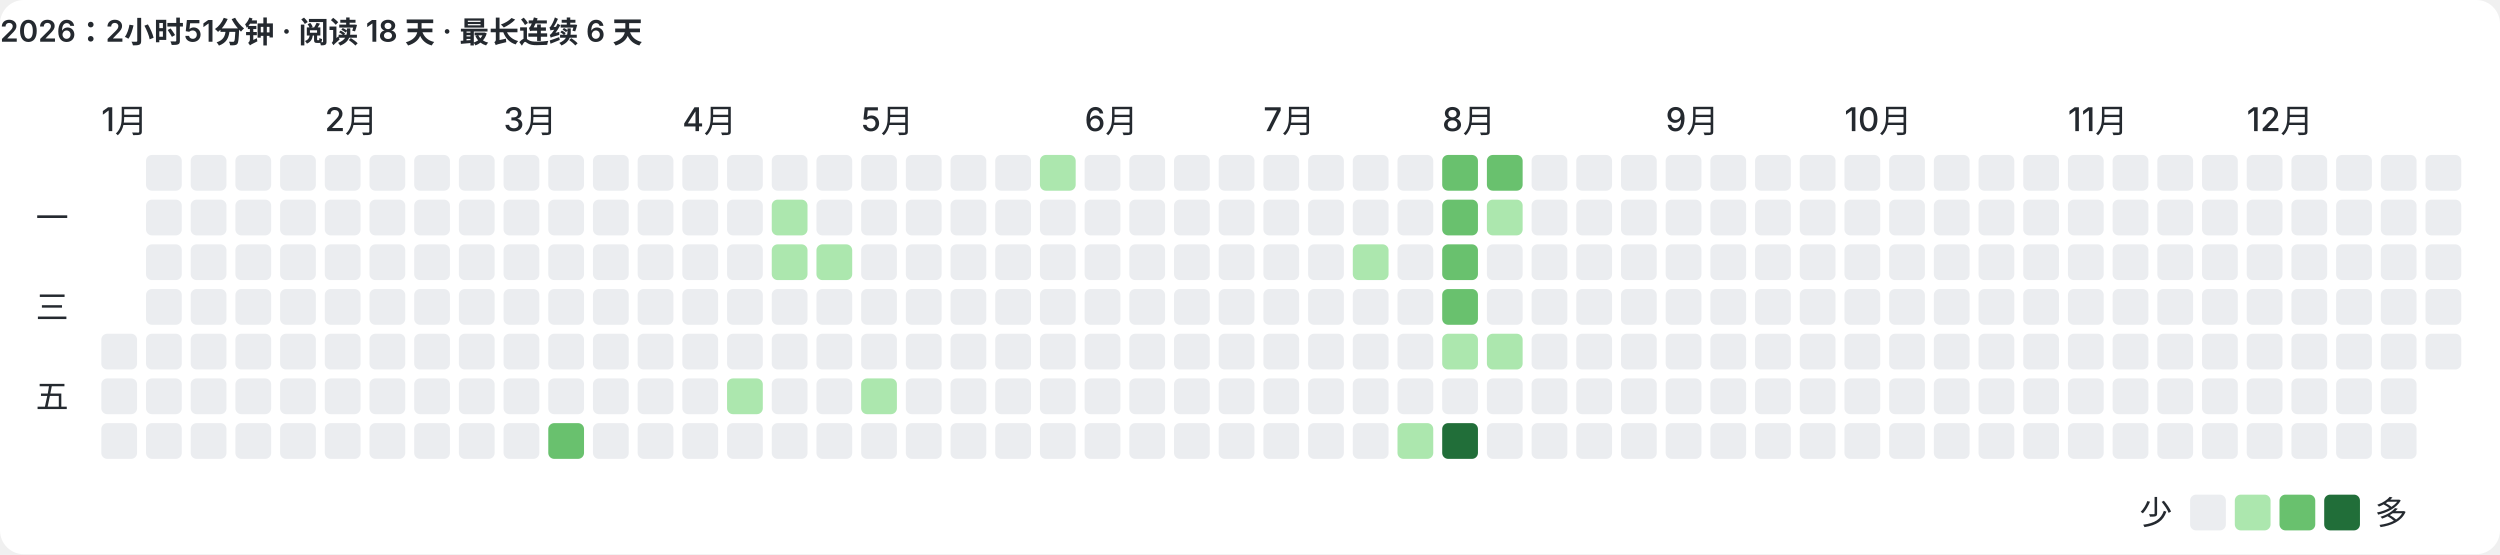
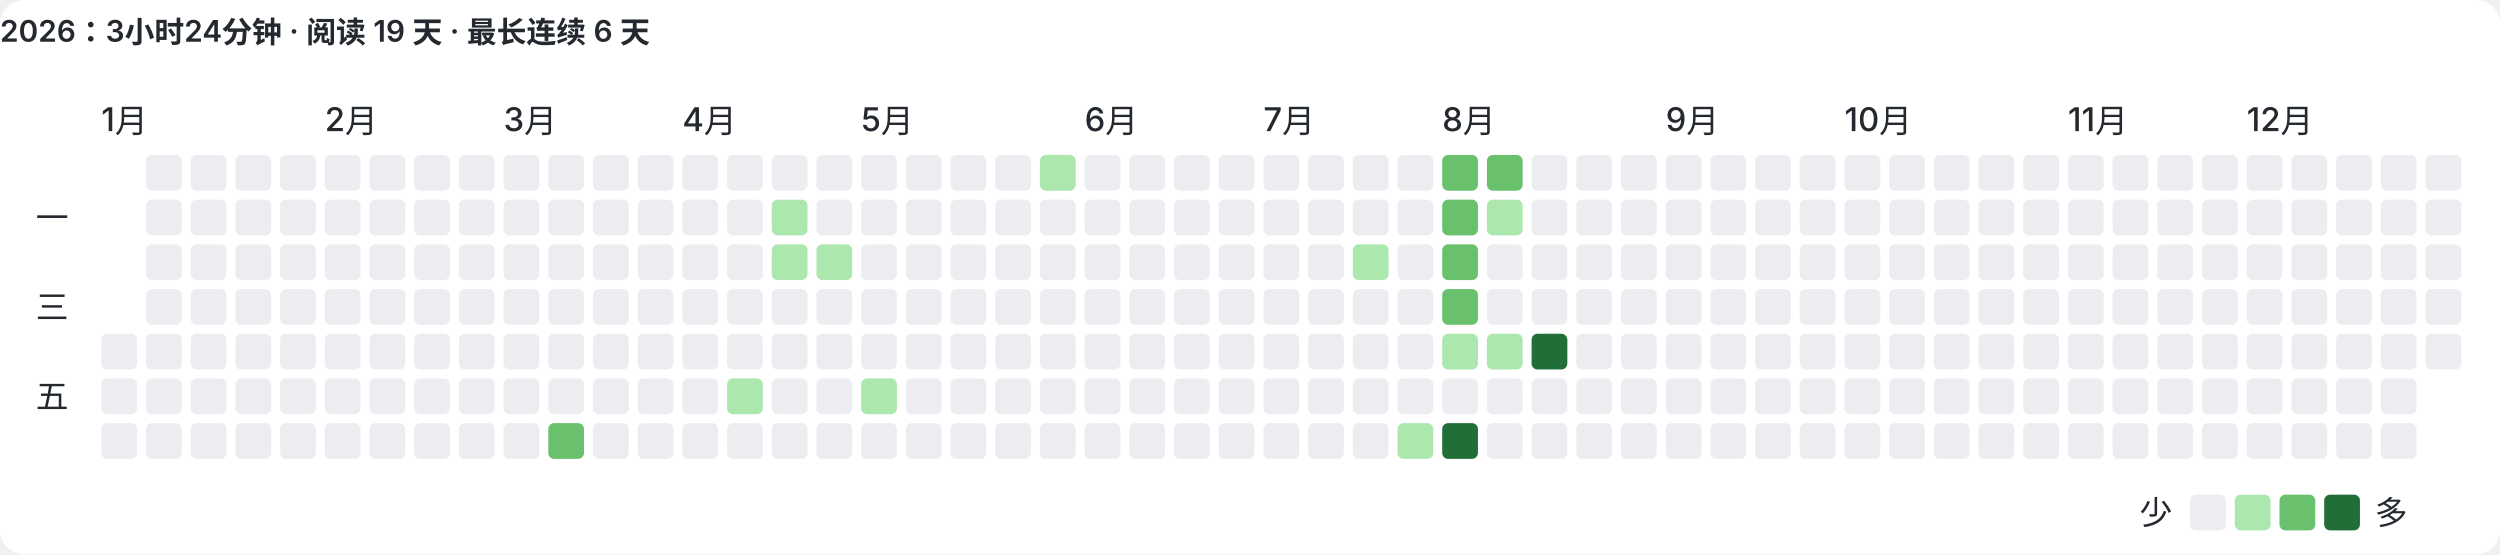
- <svg xmlns="http://www.w3.org/2000/svg" width="100%" viewBox="0 0 839 186" preserveAspectRatio="xMinYMin meet" style="display:block;max-width:100%;height:auto" role="img" data-summary="2026：2小时51分钟  ·  阅读 18 天  ·  最长连续 6 天" aria-label="微信读书 · 2026">
+ <svg xmlns="http://www.w3.org/2000/svg" width="100%" viewBox="0 0 839 186" preserveAspectRatio="xMinYMin meet" style="display:block;max-width:100%;height:auto" role="img" data-summary="2026：3小时24分钟  ·  阅读 19 天  ·  最长连续 6 天" aria-label="微信读书 · 2026">
  <rect width="100%" height="100%" rx="8" fill="#FFFFFF" />
  <style>
.label{font:500 11px "PingFang SC","Microsoft YaHei",-apple-system,BlinkMacSystemFont,"Segoe UI",sans-serif}
.summary{font:600 10px "PingFang SC","Microsoft YaHei",-apple-system,BlinkMacSystemFont,"Segoe UI",sans-serif}
</style>
-   <text class="summary" x="0" y="14" fill="#24292F">2026：2小时51分钟  ·  阅读 18 天  ·  最长连续 6 天</text>
+   <text class="summary" x="0" y="14" fill="#24292F">2026：3小时24分钟  ·  阅读 19 天  ·  最长连续 6 天</text>
  <text class="label" x="34" y="44" fill="#24292F">1月</text>
  <text class="label" x="109" y="44" fill="#24292F">2月</text>
  <text class="label" x="169" y="44" fill="#24292F">3月</text>
  <text class="label" x="229" y="44" fill="#24292F">4月</text>
  <text class="label" x="289" y="44" fill="#24292F">5月</text>
  <text class="label" x="364" y="44" fill="#24292F">6月</text>
  <text class="label" x="424" y="44" fill="#24292F">7月</text>
  <text class="label" x="484" y="44" fill="#24292F">8月</text>
  <text class="label" x="559" y="44" fill="#24292F">9月</text>
  <text class="label" x="619" y="44" fill="#24292F">10月</text>
  <text class="label" x="694" y="44" fill="#24292F">11月</text>
  <text class="label" x="754" y="44" fill="#24292F">12月</text>
  <text class="label" x="12" y="77" fill="#24292F">一</text>
  <text class="label" x="12" y="107" fill="#24292F">三</text>
  <text class="label" x="12" y="137" fill="#24292F">五</text>
  <rect x="34" y="112" width="12" height="12" rx="2" fill="#EBEDF0" data-date="2026-01-01" data-seconds="0">
</rect>
  <rect x="34" y="127" width="12" height="12" rx="2" fill="#EBEDF0" data-date="2026-01-02" data-seconds="0">
</rect>
  <rect x="34" y="142" width="12" height="12" rx="2" fill="#EBEDF0" data-date="2026-01-03" data-seconds="0">
</rect>
  <rect x="49" y="52" width="12" height="12" rx="2" fill="#EBEDF0" data-date="2026-01-04" data-seconds="0">
</rect>
  <rect x="49" y="67" width="12" height="12" rx="2" fill="#EBEDF0" data-date="2026-01-05" data-seconds="0">
</rect>
  <rect x="49" y="82" width="12" height="12" rx="2" fill="#EBEDF0" data-date="2026-01-06" data-seconds="0">
</rect>
  <rect x="49" y="97" width="12" height="12" rx="2" fill="#EBEDF0" data-date="2026-01-07" data-seconds="0">
</rect>
  <rect x="49" y="112" width="12" height="12" rx="2" fill="#EBEDF0" data-date="2026-01-08" data-seconds="0">
</rect>
  <rect x="49" y="127" width="12" height="12" rx="2" fill="#EBEDF0" data-date="2026-01-09" data-seconds="0">
</rect>
  <rect x="49" y="142" width="12" height="12" rx="2" fill="#EBEDF0" data-date="2026-01-10" data-seconds="0">
</rect>
  <rect x="64" y="52" width="12" height="12" rx="2" fill="#EBEDF0" data-date="2026-01-11" data-seconds="0">
</rect>
  <rect x="64" y="67" width="12" height="12" rx="2" fill="#EBEDF0" data-date="2026-01-12" data-seconds="0">
</rect>
  <rect x="64" y="82" width="12" height="12" rx="2" fill="#EBEDF0" data-date="2026-01-13" data-seconds="0">
</rect>
  <rect x="64" y="97" width="12" height="12" rx="2" fill="#EBEDF0" data-date="2026-01-14" data-seconds="0">
</rect>
  <rect x="64" y="112" width="12" height="12" rx="2" fill="#EBEDF0" data-date="2026-01-15" data-seconds="0">
</rect>
  <rect x="64" y="127" width="12" height="12" rx="2" fill="#EBEDF0" data-date="2026-01-16" data-seconds="0">
</rect>
  <rect x="64" y="142" width="12" height="12" rx="2" fill="#EBEDF0" data-date="2026-01-17" data-seconds="0">
</rect>
  <rect x="79" y="52" width="12" height="12" rx="2" fill="#EBEDF0" data-date="2026-01-18" data-seconds="0">
</rect>
  <rect x="79" y="67" width="12" height="12" rx="2" fill="#EBEDF0" data-date="2026-01-19" data-seconds="0">
</rect>
  <rect x="79" y="82" width="12" height="12" rx="2" fill="#EBEDF0" data-date="2026-01-20" data-seconds="0">
</rect>
  <rect x="79" y="97" width="12" height="12" rx="2" fill="#EBEDF0" data-date="2026-01-21" data-seconds="0">
</rect>
  <rect x="79" y="112" width="12" height="12" rx="2" fill="#EBEDF0" data-date="2026-01-22" data-seconds="0">
</rect>
  <rect x="79" y="127" width="12" height="12" rx="2" fill="#EBEDF0" data-date="2026-01-23" data-seconds="0">
</rect>
  <rect x="79" y="142" width="12" height="12" rx="2" fill="#EBEDF0" data-date="2026-01-24" data-seconds="0">
</rect>
  <rect x="94" y="52" width="12" height="12" rx="2" fill="#EBEDF0" data-date="2026-01-25" data-seconds="0">
</rect>
  <rect x="94" y="67" width="12" height="12" rx="2" fill="#EBEDF0" data-date="2026-01-26" data-seconds="0">
</rect>
  <rect x="94" y="82" width="12" height="12" rx="2" fill="#EBEDF0" data-date="2026-01-27" data-seconds="0">
</rect>
  <rect x="94" y="97" width="12" height="12" rx="2" fill="#EBEDF0" data-date="2026-01-28" data-seconds="0">
</rect>
  <rect x="94" y="112" width="12" height="12" rx="2" fill="#EBEDF0" data-date="2026-01-29" data-seconds="0">
</rect>
  <rect x="94" y="127" width="12" height="12" rx="2" fill="#EBEDF0" data-date="2026-01-30" data-seconds="0">
</rect>
  <rect x="94" y="142" width="12" height="12" rx="2" fill="#EBEDF0" data-date="2026-01-31" data-seconds="0">
</rect>
  <rect x="109" y="52" width="12" height="12" rx="2" fill="#EBEDF0" data-date="2026-02-01" data-seconds="0">
</rect>
  <rect x="109" y="67" width="12" height="12" rx="2" fill="#EBEDF0" data-date="2026-02-02" data-seconds="0">
</rect>
  <rect x="109" y="82" width="12" height="12" rx="2" fill="#EBEDF0" data-date="2026-02-03" data-seconds="0">
</rect>
  <rect x="109" y="97" width="12" height="12" rx="2" fill="#EBEDF0" data-date="2026-02-04" data-seconds="0">
</rect>
  <rect x="109" y="112" width="12" height="12" rx="2" fill="#EBEDF0" data-date="2026-02-05" data-seconds="0">
</rect>
  <rect x="109" y="127" width="12" height="12" rx="2" fill="#EBEDF0" data-date="2026-02-06" data-seconds="0">
</rect>
  <rect x="109" y="142" width="12" height="12" rx="2" fill="#EBEDF0" data-date="2026-02-07" data-seconds="0">
</rect>
  <rect x="124" y="52" width="12" height="12" rx="2" fill="#EBEDF0" data-date="2026-02-08" data-seconds="0">
</rect>
  <rect x="124" y="67" width="12" height="12" rx="2" fill="#EBEDF0" data-date="2026-02-09" data-seconds="0">
</rect>
  <rect x="124" y="82" width="12" height="12" rx="2" fill="#EBEDF0" data-date="2026-02-10" data-seconds="0">
</rect>
  <rect x="124" y="97" width="12" height="12" rx="2" fill="#EBEDF0" data-date="2026-02-11" data-seconds="0">
</rect>
  <rect x="124" y="112" width="12" height="12" rx="2" fill="#EBEDF0" data-date="2026-02-12" data-seconds="0">
</rect>
  <rect x="124" y="127" width="12" height="12" rx="2" fill="#EBEDF0" data-date="2026-02-13" data-seconds="0">
</rect>
  <rect x="124" y="142" width="12" height="12" rx="2" fill="#EBEDF0" data-date="2026-02-14" data-seconds="0">
</rect>
  <rect x="139" y="52" width="12" height="12" rx="2" fill="#EBEDF0" data-date="2026-02-15" data-seconds="0">
</rect>
  <rect x="139" y="67" width="12" height="12" rx="2" fill="#EBEDF0" data-date="2026-02-16" data-seconds="0">
</rect>
  <rect x="139" y="82" width="12" height="12" rx="2" fill="#EBEDF0" data-date="2026-02-17" data-seconds="0">
</rect>
  <rect x="139" y="97" width="12" height="12" rx="2" fill="#EBEDF0" data-date="2026-02-18" data-seconds="0">
</rect>
  <rect x="139" y="112" width="12" height="12" rx="2" fill="#EBEDF0" data-date="2026-02-19" data-seconds="0">
</rect>
  <rect x="139" y="127" width="12" height="12" rx="2" fill="#EBEDF0" data-date="2026-02-20" data-seconds="0">
</rect>
  <rect x="139" y="142" width="12" height="12" rx="2" fill="#EBEDF0" data-date="2026-02-21" data-seconds="0">
</rect>
  <rect x="154" y="52" width="12" height="12" rx="2" fill="#EBEDF0" data-date="2026-02-22" data-seconds="0">
</rect>
  <rect x="154" y="67" width="12" height="12" rx="2" fill="#EBEDF0" data-date="2026-02-23" data-seconds="0">
</rect>
  <rect x="154" y="82" width="12" height="12" rx="2" fill="#EBEDF0" data-date="2026-02-24" data-seconds="0">
</rect>
  <rect x="154" y="97" width="12" height="12" rx="2" fill="#EBEDF0" data-date="2026-02-25" data-seconds="0">
</rect>
  <rect x="154" y="112" width="12" height="12" rx="2" fill="#EBEDF0" data-date="2026-02-26" data-seconds="0">
</rect>
  <rect x="154" y="127" width="12" height="12" rx="2" fill="#EBEDF0" data-date="2026-02-27" data-seconds="0">
</rect>
  <rect x="154" y="142" width="12" height="12" rx="2" fill="#EBEDF0" data-date="2026-02-28" data-seconds="0">
</rect>
  <rect x="169" y="52" width="12" height="12" rx="2" fill="#EBEDF0" data-date="2026-03-01" data-seconds="0">
</rect>
  <rect x="169" y="67" width="12" height="12" rx="2" fill="#EBEDF0" data-date="2026-03-02" data-seconds="0">
</rect>
  <rect x="169" y="82" width="12" height="12" rx="2" fill="#EBEDF0" data-date="2026-03-03" data-seconds="0">
</rect>
  <rect x="169" y="97" width="12" height="12" rx="2" fill="#EBEDF0" data-date="2026-03-04" data-seconds="0">
</rect>
  <rect x="169" y="112" width="12" height="12" rx="2" fill="#EBEDF0" data-date="2026-03-05" data-seconds="0">
</rect>
  <rect x="169" y="127" width="12" height="12" rx="2" fill="#EBEDF0" data-date="2026-03-06" data-seconds="0">
</rect>
  <rect x="169" y="142" width="12" height="12" rx="2" fill="#EBEDF0" data-date="2026-03-07" data-seconds="0">
</rect>
  <rect x="184" y="52" width="12" height="12" rx="2" fill="#EBEDF0" data-date="2026-03-08" data-seconds="0">
</rect>
  <rect x="184" y="67" width="12" height="12" rx="2" fill="#EBEDF0" data-date="2026-03-09" data-seconds="0">
</rect>
  <rect x="184" y="82" width="12" height="12" rx="2" fill="#EBEDF0" data-date="2026-03-10" data-seconds="0">
</rect>
  <rect x="184" y="97" width="12" height="12" rx="2" fill="#EBEDF0" data-date="2026-03-11" data-seconds="0">
</rect>
  <rect x="184" y="112" width="12" height="12" rx="2" fill="#EBEDF0" data-date="2026-03-12" data-seconds="0">
</rect>
  <rect x="184" y="127" width="12" height="12" rx="2" fill="#EBEDF0" data-date="2026-03-13" data-seconds="0">
</rect>
  <rect x="184" y="142" width="12" height="12" rx="2" fill="#69C16E" data-date="2026-03-14" data-seconds="643">
</rect>
  <rect x="199" y="52" width="12" height="12" rx="2" fill="#EBEDF0" data-date="2026-03-15" data-seconds="0">
</rect>
  <rect x="199" y="67" width="12" height="12" rx="2" fill="#EBEDF0" data-date="2026-03-16" data-seconds="0">
</rect>
  <rect x="199" y="82" width="12" height="12" rx="2" fill="#EBEDF0" data-date="2026-03-17" data-seconds="0">
</rect>
  <rect x="199" y="97" width="12" height="12" rx="2" fill="#EBEDF0" data-date="2026-03-18" data-seconds="0">
</rect>
  <rect x="199" y="112" width="12" height="12" rx="2" fill="#EBEDF0" data-date="2026-03-19" data-seconds="0">
</rect>
  <rect x="199" y="127" width="12" height="12" rx="2" fill="#EBEDF0" data-date="2026-03-20" data-seconds="0">
</rect>
  <rect x="199" y="142" width="12" height="12" rx="2" fill="#EBEDF0" data-date="2026-03-21" data-seconds="0">
</rect>
  <rect x="214" y="52" width="12" height="12" rx="2" fill="#EBEDF0" data-date="2026-03-22" data-seconds="0">
</rect>
  <rect x="214" y="67" width="12" height="12" rx="2" fill="#EBEDF0" data-date="2026-03-23" data-seconds="0">
</rect>
  <rect x="214" y="82" width="12" height="12" rx="2" fill="#EBEDF0" data-date="2026-03-24" data-seconds="0">
</rect>
  <rect x="214" y="97" width="12" height="12" rx="2" fill="#EBEDF0" data-date="2026-03-25" data-seconds="0">
</rect>
  <rect x="214" y="112" width="12" height="12" rx="2" fill="#EBEDF0" data-date="2026-03-26" data-seconds="0">
</rect>
  <rect x="214" y="127" width="12" height="12" rx="2" fill="#EBEDF0" data-date="2026-03-27" data-seconds="0">
</rect>
  <rect x="214" y="142" width="12" height="12" rx="2" fill="#EBEDF0" data-date="2026-03-28" data-seconds="0">
</rect>
  <rect x="229" y="52" width="12" height="12" rx="2" fill="#EBEDF0" data-date="2026-03-29" data-seconds="0">
</rect>
  <rect x="229" y="67" width="12" height="12" rx="2" fill="#EBEDF0" data-date="2026-03-30" data-seconds="0">
</rect>
  <rect x="229" y="82" width="12" height="12" rx="2" fill="#EBEDF0" data-date="2026-03-31" data-seconds="0">
</rect>
  <rect x="229" y="97" width="12" height="12" rx="2" fill="#EBEDF0" data-date="2026-04-01" data-seconds="0">
</rect>
  <rect x="229" y="112" width="12" height="12" rx="2" fill="#EBEDF0" data-date="2026-04-02" data-seconds="0">
</rect>
  <rect x="229" y="127" width="12" height="12" rx="2" fill="#EBEDF0" data-date="2026-04-03" data-seconds="0">
</rect>
  <rect x="229" y="142" width="12" height="12" rx="2" fill="#EBEDF0" data-date="2026-04-04" data-seconds="0">
</rect>
  <rect x="244" y="52" width="12" height="12" rx="2" fill="#EBEDF0" data-date="2026-04-05" data-seconds="0">
</rect>
  <rect x="244" y="67" width="12" height="12" rx="2" fill="#EBEDF0" data-date="2026-04-06" data-seconds="0">
</rect>
  <rect x="244" y="82" width="12" height="12" rx="2" fill="#EBEDF0" data-date="2026-04-07" data-seconds="0">
</rect>
  <rect x="244" y="97" width="12" height="12" rx="2" fill="#EBEDF0" data-date="2026-04-08" data-seconds="0">
</rect>
  <rect x="244" y="112" width="12" height="12" rx="2" fill="#EBEDF0" data-date="2026-04-09" data-seconds="0">
</rect>
  <rect x="244" y="127" width="12" height="12" rx="2" fill="#ACE7AE" data-date="2026-04-10" data-seconds="37">
</rect>
  <rect x="244" y="142" width="12" height="12" rx="2" fill="#EBEDF0" data-date="2026-04-11" data-seconds="0">
</rect>
  <rect x="259" y="52" width="12" height="12" rx="2" fill="#EBEDF0" data-date="2026-04-12" data-seconds="0">
</rect>
  <rect x="259" y="67" width="12" height="12" rx="2" fill="#ACE7AE" data-date="2026-04-13" data-seconds="6">
</rect>
  <rect x="259" y="82" width="12" height="12" rx="2" fill="#ACE7AE" data-date="2026-04-14" data-seconds="15">
</rect>
  <rect x="259" y="97" width="12" height="12" rx="2" fill="#EBEDF0" data-date="2026-04-15" data-seconds="0">
</rect>
  <rect x="259" y="112" width="12" height="12" rx="2" fill="#EBEDF0" data-date="2026-04-16" data-seconds="0">
</rect>
  <rect x="259" y="127" width="12" height="12" rx="2" fill="#EBEDF0" data-date="2026-04-17" data-seconds="0">
</rect>
  <rect x="259" y="142" width="12" height="12" rx="2" fill="#EBEDF0" data-date="2026-04-18" data-seconds="0">
</rect>
  <rect x="274" y="52" width="12" height="12" rx="2" fill="#EBEDF0" data-date="2026-04-19" data-seconds="0">
</rect>
  <rect x="274" y="67" width="12" height="12" rx="2" fill="#EBEDF0" data-date="2026-04-20" data-seconds="0">
</rect>
  <rect x="274" y="82" width="12" height="12" rx="2" fill="#ACE7AE" data-date="2026-04-21" data-seconds="40">
</rect>
  <rect x="274" y="97" width="12" height="12" rx="2" fill="#EBEDF0" data-date="2026-04-22" data-seconds="0">
</rect>
  <rect x="274" y="112" width="12" height="12" rx="2" fill="#EBEDF0" data-date="2026-04-23" data-seconds="0">
</rect>
  <rect x="274" y="127" width="12" height="12" rx="2" fill="#EBEDF0" data-date="2026-04-24" data-seconds="0">
</rect>
  <rect x="274" y="142" width="12" height="12" rx="2" fill="#EBEDF0" data-date="2026-04-25" data-seconds="0">
</rect>
  <rect x="289" y="52" width="12" height="12" rx="2" fill="#EBEDF0" data-date="2026-04-26" data-seconds="0">
</rect>
  <rect x="289" y="67" width="12" height="12" rx="2" fill="#EBEDF0" data-date="2026-04-27" data-seconds="0">
</rect>
  <rect x="289" y="82" width="12" height="12" rx="2" fill="#EBEDF0" data-date="2026-04-28" data-seconds="0">
</rect>
  <rect x="289" y="97" width="12" height="12" rx="2" fill="#EBEDF0" data-date="2026-04-29" data-seconds="0">
</rect>
  <rect x="289" y="112" width="12" height="12" rx="2" fill="#EBEDF0" data-date="2026-04-30" data-seconds="0">
</rect>
  <rect x="289" y="127" width="12" height="12" rx="2" fill="#ACE7AE" data-date="2026-05-01" data-seconds="40">
</rect>
  <rect x="289" y="142" width="12" height="12" rx="2" fill="#EBEDF0" data-date="2026-05-02" data-seconds="0">
</rect>
  <rect x="304" y="52" width="12" height="12" rx="2" fill="#EBEDF0" data-date="2026-05-03" data-seconds="0">
</rect>
  <rect x="304" y="67" width="12" height="12" rx="2" fill="#EBEDF0" data-date="2026-05-04" data-seconds="0">
</rect>
  <rect x="304" y="82" width="12" height="12" rx="2" fill="#EBEDF0" data-date="2026-05-05" data-seconds="0">
</rect>
  <rect x="304" y="97" width="12" height="12" rx="2" fill="#EBEDF0" data-date="2026-05-06" data-seconds="0">
</rect>
  <rect x="304" y="112" width="12" height="12" rx="2" fill="#EBEDF0" data-date="2026-05-07" data-seconds="0">
</rect>
  <rect x="304" y="127" width="12" height="12" rx="2" fill="#EBEDF0" data-date="2026-05-08" data-seconds="0">
</rect>
  <rect x="304" y="142" width="12" height="12" rx="2" fill="#EBEDF0" data-date="2026-05-09" data-seconds="0">
</rect>
  <rect x="319" y="52" width="12" height="12" rx="2" fill="#EBEDF0" data-date="2026-05-10" data-seconds="0">
</rect>
  <rect x="319" y="67" width="12" height="12" rx="2" fill="#EBEDF0" data-date="2026-05-11" data-seconds="0">
</rect>
  <rect x="319" y="82" width="12" height="12" rx="2" fill="#EBEDF0" data-date="2026-05-12" data-seconds="0">
</rect>
  <rect x="319" y="97" width="12" height="12" rx="2" fill="#EBEDF0" data-date="2026-05-13" data-seconds="0">
</rect>
  <rect x="319" y="112" width="12" height="12" rx="2" fill="#EBEDF0" data-date="2026-05-14" data-seconds="0">
</rect>
  <rect x="319" y="127" width="12" height="12" rx="2" fill="#EBEDF0" data-date="2026-05-15" data-seconds="0">
</rect>
  <rect x="319" y="142" width="12" height="12" rx="2" fill="#EBEDF0" data-date="2026-05-16" data-seconds="0">
</rect>
  <rect x="334" y="52" width="12" height="12" rx="2" fill="#EBEDF0" data-date="2026-05-17" data-seconds="0">
</rect>
  <rect x="334" y="67" width="12" height="12" rx="2" fill="#EBEDF0" data-date="2026-05-18" data-seconds="0">
</rect>
  <rect x="334" y="82" width="12" height="12" rx="2" fill="#EBEDF0" data-date="2026-05-19" data-seconds="0">
</rect>
  <rect x="334" y="97" width="12" height="12" rx="2" fill="#EBEDF0" data-date="2026-05-20" data-seconds="0">
</rect>
  <rect x="334" y="112" width="12" height="12" rx="2" fill="#EBEDF0" data-date="2026-05-21" data-seconds="0">
</rect>
  <rect x="334" y="127" width="12" height="12" rx="2" fill="#EBEDF0" data-date="2026-05-22" data-seconds="0">
</rect>
  <rect x="334" y="142" width="12" height="12" rx="2" fill="#EBEDF0" data-date="2026-05-23" data-seconds="0">
</rect>
  <rect x="349" y="52" width="12" height="12" rx="2" fill="#ACE7AE" data-date="2026-05-24" data-seconds="3">
</rect>
  <rect x="349" y="67" width="12" height="12" rx="2" fill="#EBEDF0" data-date="2026-05-25" data-seconds="0">
</rect>
  <rect x="349" y="82" width="12" height="12" rx="2" fill="#EBEDF0" data-date="2026-05-26" data-seconds="0">
</rect>
  <rect x="349" y="97" width="12" height="12" rx="2" fill="#EBEDF0" data-date="2026-05-27" data-seconds="0">
</rect>
  <rect x="349" y="112" width="12" height="12" rx="2" fill="#EBEDF0" data-date="2026-05-28" data-seconds="0">
</rect>
  <rect x="349" y="127" width="12" height="12" rx="2" fill="#EBEDF0" data-date="2026-05-29" data-seconds="0">
</rect>
  <rect x="349" y="142" width="12" height="12" rx="2" fill="#EBEDF0" data-date="2026-05-30" data-seconds="0">
</rect>
  <rect x="364" y="52" width="12" height="12" rx="2" fill="#EBEDF0" data-date="2026-05-31" data-seconds="0">
</rect>
  <rect x="364" y="67" width="12" height="12" rx="2" fill="#EBEDF0" data-date="2026-06-01" data-seconds="0">
</rect>
  <rect x="364" y="82" width="12" height="12" rx="2" fill="#EBEDF0" data-date="2026-06-02" data-seconds="0">
</rect>
  <rect x="364" y="97" width="12" height="12" rx="2" fill="#EBEDF0" data-date="2026-06-03" data-seconds="0">
</rect>
  <rect x="364" y="112" width="12" height="12" rx="2" fill="#EBEDF0" data-date="2026-06-04" data-seconds="0">
</rect>
  <rect x="364" y="127" width="12" height="12" rx="2" fill="#EBEDF0" data-date="2026-06-05" data-seconds="0">
</rect>
  <rect x="364" y="142" width="12" height="12" rx="2" fill="#EBEDF0" data-date="2026-06-06" data-seconds="0">
</rect>
  <rect x="379" y="52" width="12" height="12" rx="2" fill="#EBEDF0" data-date="2026-06-07" data-seconds="0">
</rect>
  <rect x="379" y="67" width="12" height="12" rx="2" fill="#EBEDF0" data-date="2026-06-08" data-seconds="0">
</rect>
  <rect x="379" y="82" width="12" height="12" rx="2" fill="#EBEDF0" data-date="2026-06-09" data-seconds="0">
</rect>
  <rect x="379" y="97" width="12" height="12" rx="2" fill="#EBEDF0" data-date="2026-06-10" data-seconds="0">
</rect>
  <rect x="379" y="112" width="12" height="12" rx="2" fill="#EBEDF0" data-date="2026-06-11" data-seconds="0">
</rect>
  <rect x="379" y="127" width="12" height="12" rx="2" fill="#EBEDF0" data-date="2026-06-12" data-seconds="0">
</rect>
  <rect x="379" y="142" width="12" height="12" rx="2" fill="#EBEDF0" data-date="2026-06-13" data-seconds="0">
</rect>
  <rect x="394" y="52" width="12" height="12" rx="2" fill="#EBEDF0" data-date="2026-06-14" data-seconds="0">
</rect>
  <rect x="394" y="67" width="12" height="12" rx="2" fill="#EBEDF0" data-date="2026-06-15" data-seconds="0">
</rect>
  <rect x="394" y="82" width="12" height="12" rx="2" fill="#EBEDF0" data-date="2026-06-16" data-seconds="0">
</rect>
  <rect x="394" y="97" width="12" height="12" rx="2" fill="#EBEDF0" data-date="2026-06-17" data-seconds="0">
</rect>
  <rect x="394" y="112" width="12" height="12" rx="2" fill="#EBEDF0" data-date="2026-06-18" data-seconds="0">
</rect>
  <rect x="394" y="127" width="12" height="12" rx="2" fill="#EBEDF0" data-date="2026-06-19" data-seconds="0">
</rect>
  <rect x="394" y="142" width="12" height="12" rx="2" fill="#EBEDF0" data-date="2026-06-20" data-seconds="0">
</rect>
  <rect x="409" y="52" width="12" height="12" rx="2" fill="#EBEDF0" data-date="2026-06-21" data-seconds="0">
</rect>
  <rect x="409" y="67" width="12" height="12" rx="2" fill="#EBEDF0" data-date="2026-06-22" data-seconds="0">
</rect>
  <rect x="409" y="82" width="12" height="12" rx="2" fill="#EBEDF0" data-date="2026-06-23" data-seconds="0">
</rect>
  <rect x="409" y="97" width="12" height="12" rx="2" fill="#EBEDF0" data-date="2026-06-24" data-seconds="0">
</rect>
  <rect x="409" y="112" width="12" height="12" rx="2" fill="#EBEDF0" data-date="2026-06-25" data-seconds="0">
</rect>
  <rect x="409" y="127" width="12" height="12" rx="2" fill="#EBEDF0" data-date="2026-06-26" data-seconds="0">
</rect>
  <rect x="409" y="142" width="12" height="12" rx="2" fill="#EBEDF0" data-date="2026-06-27" data-seconds="0">
</rect>
  <rect x="424" y="52" width="12" height="12" rx="2" fill="#EBEDF0" data-date="2026-06-28" data-seconds="0">
</rect>
  <rect x="424" y="67" width="12" height="12" rx="2" fill="#EBEDF0" data-date="2026-06-29" data-seconds="0">
</rect>
  <rect x="424" y="82" width="12" height="12" rx="2" fill="#EBEDF0" data-date="2026-06-30" data-seconds="0">
</rect>
  <rect x="424" y="97" width="12" height="12" rx="2" fill="#EBEDF0" data-date="2026-07-01" data-seconds="0">
</rect>
  <rect x="424" y="112" width="12" height="12" rx="2" fill="#EBEDF0" data-date="2026-07-02" data-seconds="0">
</rect>
  <rect x="424" y="127" width="12" height="12" rx="2" fill="#EBEDF0" data-date="2026-07-03" data-seconds="0">
</rect>
  <rect x="424" y="142" width="12" height="12" rx="2" fill="#EBEDF0" data-date="2026-07-04" data-seconds="0">
</rect>
  <rect x="439" y="52" width="12" height="12" rx="2" fill="#EBEDF0" data-date="2026-07-05" data-seconds="0">
</rect>
  <rect x="439" y="67" width="12" height="12" rx="2" fill="#EBEDF0" data-date="2026-07-06" data-seconds="0">
</rect>
  <rect x="439" y="82" width="12" height="12" rx="2" fill="#EBEDF0" data-date="2026-07-07" data-seconds="0">
</rect>
  <rect x="439" y="97" width="12" height="12" rx="2" fill="#EBEDF0" data-date="2026-07-08" data-seconds="0">
</rect>
  <rect x="439" y="112" width="12" height="12" rx="2" fill="#EBEDF0" data-date="2026-07-09" data-seconds="0">
</rect>
  <rect x="439" y="127" width="12" height="12" rx="2" fill="#EBEDF0" data-date="2026-07-10" data-seconds="0">
</rect>
  <rect x="439" y="142" width="12" height="12" rx="2" fill="#EBEDF0" data-date="2026-07-11" data-seconds="0">
</rect>
  <rect x="454" y="52" width="12" height="12" rx="2" fill="#EBEDF0" data-date="2026-07-12" data-seconds="0">
</rect>
  <rect x="454" y="67" width="12" height="12" rx="2" fill="#EBEDF0" data-date="2026-07-13" data-seconds="0">
</rect>
  <rect x="454" y="82" width="12" height="12" rx="2" fill="#ACE7AE" data-date="2026-07-14" data-seconds="227">
</rect>
  <rect x="454" y="97" width="12" height="12" rx="2" fill="#EBEDF0" data-date="2026-07-15" data-seconds="0">
</rect>
  <rect x="454" y="112" width="12" height="12" rx="2" fill="#EBEDF0" data-date="2026-07-16" data-seconds="0">
</rect>
  <rect x="454" y="127" width="12" height="12" rx="2" fill="#EBEDF0" data-date="2026-07-17" data-seconds="0">
</rect>
  <rect x="454" y="142" width="12" height="12" rx="2" fill="#EBEDF0" data-date="2026-07-18" data-seconds="0">
</rect>
  <rect x="469" y="52" width="12" height="12" rx="2" fill="#EBEDF0" data-date="2026-07-19" data-seconds="0">
</rect>
  <rect x="469" y="67" width="12" height="12" rx="2" fill="#EBEDF0" data-date="2026-07-20" data-seconds="0">
</rect>
  <rect x="469" y="82" width="12" height="12" rx="2" fill="#EBEDF0" data-date="2026-07-21" data-seconds="0">
</rect>
  <rect x="469" y="97" width="12" height="12" rx="2" fill="#EBEDF0" data-date="2026-07-22" data-seconds="0">
</rect>
  <rect x="469" y="112" width="12" height="12" rx="2" fill="#EBEDF0" data-date="2026-07-23" data-seconds="0">
</rect>
  <rect x="469" y="127" width="12" height="12" rx="2" fill="#EBEDF0" data-date="2026-07-24" data-seconds="0">
</rect>
  <rect x="469" y="142" width="12" height="12" rx="2" fill="#ACE7AE" data-date="2026-07-25" data-seconds="5">
</rect>
  <rect x="484" y="52" width="12" height="12" rx="2" fill="#69C16E" data-date="2026-07-26" data-seconds="1532">
</rect>
  <rect x="484" y="67" width="12" height="12" rx="2" fill="#69C16E" data-date="2026-07-27" data-seconds="1631">
</rect>
  <rect x="484" y="82" width="12" height="12" rx="2" fill="#69C16E" data-date="2026-07-28" data-seconds="1552">
</rect>
  <rect x="484" y="97" width="12" height="12" rx="2" fill="#69C16E" data-date="2026-07-29" data-seconds="894">
</rect>
  <rect x="484" y="112" width="12" height="12" rx="2" fill="#ACE7AE" data-date="2026-07-30" data-seconds="19">
</rect>
  <rect x="484" y="127" width="12" height="12" rx="2" fill="#EBEDF0" data-date="2026-07-31" data-seconds="0">
</rect>
  <rect x="484" y="142" width="12" height="12" rx="2" fill="#216E39" data-date="2026-08-01" data-seconds="2223">
</rect>
  <rect x="499" y="52" width="12" height="12" rx="2" fill="#69C16E" data-date="2026-08-02" data-seconds="1073">
</rect>
  <rect x="499" y="67" width="12" height="12" rx="2" fill="#ACE7AE" data-date="2026-08-03" data-seconds="343">
</rect>
  <rect x="499" y="82" width="12" height="12" rx="2" fill="#EBEDF0" data-date="2026-08-04" data-seconds="0">
</rect>
  <rect x="499" y="97" width="12" height="12" rx="2" fill="#EBEDF0" data-date="2026-08-05" data-seconds="0">
</rect>
  <rect x="499" y="112" width="12" height="12" rx="2" fill="#ACE7AE" data-date="2026-08-06" data-seconds="3">
</rect>
  <rect x="499" y="127" width="12" height="12" rx="2" fill="#EBEDF0" data-date="2026-08-07" data-seconds="0">
</rect>
  <rect x="499" y="142" width="12" height="12" rx="2" fill="#EBEDF0" data-date="2026-08-08" data-seconds="0">
</rect>
  <rect x="514" y="52" width="12" height="12" rx="2" fill="#EBEDF0" data-date="2026-08-09" data-seconds="0">
</rect>
  <rect x="514" y="67" width="12" height="12" rx="2" fill="#EBEDF0" data-date="2026-08-10" data-seconds="0">
</rect>
  <rect x="514" y="82" width="12" height="12" rx="2" fill="#EBEDF0" data-date="2026-08-11" data-seconds="0">
</rect>
  <rect x="514" y="97" width="12" height="12" rx="2" fill="#EBEDF0" data-date="2026-08-12" data-seconds="0">
</rect>
-   <rect x="514" y="112" width="12" height="12" rx="2" fill="#EBEDF0" data-date="2026-08-13" data-seconds="0">
+   <rect x="514" y="112" width="12" height="12" rx="2" fill="#216E39" data-date="2026-08-13" data-seconds="2004">
</rect>
  <rect x="514" y="127" width="12" height="12" rx="2" fill="#EBEDF0" data-date="2026-08-14" data-seconds="0">
</rect>
  <rect x="514" y="142" width="12" height="12" rx="2" fill="#EBEDF0" data-date="2026-08-15" data-seconds="0">
</rect>
  <rect x="529" y="52" width="12" height="12" rx="2" fill="#EBEDF0" data-date="2026-08-16" data-seconds="0">
</rect>
  <rect x="529" y="67" width="12" height="12" rx="2" fill="#EBEDF0" data-date="2026-08-17" data-seconds="0">
</rect>
  <rect x="529" y="82" width="12" height="12" rx="2" fill="#EBEDF0" data-date="2026-08-18" data-seconds="0">
</rect>
  <rect x="529" y="97" width="12" height="12" rx="2" fill="#EBEDF0" data-date="2026-08-19" data-seconds="0">
</rect>
  <rect x="529" y="112" width="12" height="12" rx="2" fill="#EBEDF0" data-date="2026-08-20" data-seconds="0">
</rect>
  <rect x="529" y="127" width="12" height="12" rx="2" fill="#EBEDF0" data-date="2026-08-21" data-seconds="0">
</rect>
  <rect x="529" y="142" width="12" height="12" rx="2" fill="#EBEDF0" data-date="2026-08-22" data-seconds="0">
</rect>
  <rect x="544" y="52" width="12" height="12" rx="2" fill="#EBEDF0" data-date="2026-08-23" data-seconds="0">
</rect>
  <rect x="544" y="67" width="12" height="12" rx="2" fill="#EBEDF0" data-date="2026-08-24" data-seconds="0">
</rect>
  <rect x="544" y="82" width="12" height="12" rx="2" fill="#EBEDF0" data-date="2026-08-25" data-seconds="0">
</rect>
  <rect x="544" y="97" width="12" height="12" rx="2" fill="#EBEDF0" data-date="2026-08-26" data-seconds="0">
</rect>
  <rect x="544" y="112" width="12" height="12" rx="2" fill="#EBEDF0" data-date="2026-08-27" data-seconds="0">
</rect>
  <rect x="544" y="127" width="12" height="12" rx="2" fill="#EBEDF0" data-date="2026-08-28" data-seconds="0">
</rect>
  <rect x="544" y="142" width="12" height="12" rx="2" fill="#EBEDF0" data-date="2026-08-29" data-seconds="0">
</rect>
  <rect x="559" y="52" width="12" height="12" rx="2" fill="#EBEDF0" data-date="2026-08-30" data-seconds="0">
</rect>
  <rect x="559" y="67" width="12" height="12" rx="2" fill="#EBEDF0" data-date="2026-08-31" data-seconds="0">
</rect>
  <rect x="559" y="82" width="12" height="12" rx="2" fill="#EBEDF0" data-date="2026-09-01" data-seconds="0">
</rect>
  <rect x="559" y="97" width="12" height="12" rx="2" fill="#EBEDF0" data-date="2026-09-02" data-seconds="0">
</rect>
  <rect x="559" y="112" width="12" height="12" rx="2" fill="#EBEDF0" data-date="2026-09-03" data-seconds="0">
</rect>
  <rect x="559" y="127" width="12" height="12" rx="2" fill="#EBEDF0" data-date="2026-09-04" data-seconds="0">
</rect>
  <rect x="559" y="142" width="12" height="12" rx="2" fill="#EBEDF0" data-date="2026-09-05" data-seconds="0">
</rect>
  <rect x="574" y="52" width="12" height="12" rx="2" fill="#EBEDF0" data-date="2026-09-06" data-seconds="0">
</rect>
  <rect x="574" y="67" width="12" height="12" rx="2" fill="#EBEDF0" data-date="2026-09-07" data-seconds="0">
</rect>
  <rect x="574" y="82" width="12" height="12" rx="2" fill="#EBEDF0" data-date="2026-09-08" data-seconds="0">
</rect>
  <rect x="574" y="97" width="12" height="12" rx="2" fill="#EBEDF0" data-date="2026-09-09" data-seconds="0">
</rect>
  <rect x="574" y="112" width="12" height="12" rx="2" fill="#EBEDF0" data-date="2026-09-10" data-seconds="0">
</rect>
  <rect x="574" y="127" width="12" height="12" rx="2" fill="#EBEDF0" data-date="2026-09-11" data-seconds="0">
</rect>
  <rect x="574" y="142" width="12" height="12" rx="2" fill="#EBEDF0" data-date="2026-09-12" data-seconds="0">
</rect>
  <rect x="589" y="52" width="12" height="12" rx="2" fill="#EBEDF0" data-date="2026-09-13" data-seconds="0">
</rect>
  <rect x="589" y="67" width="12" height="12" rx="2" fill="#EBEDF0" data-date="2026-09-14" data-seconds="0">
</rect>
  <rect x="589" y="82" width="12" height="12" rx="2" fill="#EBEDF0" data-date="2026-09-15" data-seconds="0">
</rect>
  <rect x="589" y="97" width="12" height="12" rx="2" fill="#EBEDF0" data-date="2026-09-16" data-seconds="0">
</rect>
  <rect x="589" y="112" width="12" height="12" rx="2" fill="#EBEDF0" data-date="2026-09-17" data-seconds="0">
</rect>
  <rect x="589" y="127" width="12" height="12" rx="2" fill="#EBEDF0" data-date="2026-09-18" data-seconds="0">
</rect>
  <rect x="589" y="142" width="12" height="12" rx="2" fill="#EBEDF0" data-date="2026-09-19" data-seconds="0">
</rect>
  <rect x="604" y="52" width="12" height="12" rx="2" fill="#EBEDF0" data-date="2026-09-20" data-seconds="0">
</rect>
  <rect x="604" y="67" width="12" height="12" rx="2" fill="#EBEDF0" data-date="2026-09-21" data-seconds="0">
</rect>
  <rect x="604" y="82" width="12" height="12" rx="2" fill="#EBEDF0" data-date="2026-09-22" data-seconds="0">
</rect>
  <rect x="604" y="97" width="12" height="12" rx="2" fill="#EBEDF0" data-date="2026-09-23" data-seconds="0">
</rect>
  <rect x="604" y="112" width="12" height="12" rx="2" fill="#EBEDF0" data-date="2026-09-24" data-seconds="0">
</rect>
  <rect x="604" y="127" width="12" height="12" rx="2" fill="#EBEDF0" data-date="2026-09-25" data-seconds="0">
</rect>
  <rect x="604" y="142" width="12" height="12" rx="2" fill="#EBEDF0" data-date="2026-09-26" data-seconds="0">
</rect>
  <rect x="619" y="52" width="12" height="12" rx="2" fill="#EBEDF0" data-date="2026-09-27" data-seconds="0">
</rect>
  <rect x="619" y="67" width="12" height="12" rx="2" fill="#EBEDF0" data-date="2026-09-28" data-seconds="0">
</rect>
  <rect x="619" y="82" width="12" height="12" rx="2" fill="#EBEDF0" data-date="2026-09-29" data-seconds="0">
</rect>
  <rect x="619" y="97" width="12" height="12" rx="2" fill="#EBEDF0" data-date="2026-09-30" data-seconds="0">
</rect>
  <rect x="619" y="112" width="12" height="12" rx="2" fill="#EBEDF0" data-date="2026-10-01" data-seconds="0">
</rect>
  <rect x="619" y="127" width="12" height="12" rx="2" fill="#EBEDF0" data-date="2026-10-02" data-seconds="0">
</rect>
  <rect x="619" y="142" width="12" height="12" rx="2" fill="#EBEDF0" data-date="2026-10-03" data-seconds="0">
</rect>
  <rect x="634" y="52" width="12" height="12" rx="2" fill="#EBEDF0" data-date="2026-10-04" data-seconds="0">
</rect>
  <rect x="634" y="67" width="12" height="12" rx="2" fill="#EBEDF0" data-date="2026-10-05" data-seconds="0">
</rect>
  <rect x="634" y="82" width="12" height="12" rx="2" fill="#EBEDF0" data-date="2026-10-06" data-seconds="0">
</rect>
  <rect x="634" y="97" width="12" height="12" rx="2" fill="#EBEDF0" data-date="2026-10-07" data-seconds="0">
</rect>
  <rect x="634" y="112" width="12" height="12" rx="2" fill="#EBEDF0" data-date="2026-10-08" data-seconds="0">
</rect>
  <rect x="634" y="127" width="12" height="12" rx="2" fill="#EBEDF0" data-date="2026-10-09" data-seconds="0">
</rect>
  <rect x="634" y="142" width="12" height="12" rx="2" fill="#EBEDF0" data-date="2026-10-10" data-seconds="0">
</rect>
  <rect x="649" y="52" width="12" height="12" rx="2" fill="#EBEDF0" data-date="2026-10-11" data-seconds="0">
</rect>
  <rect x="649" y="67" width="12" height="12" rx="2" fill="#EBEDF0" data-date="2026-10-12" data-seconds="0">
</rect>
  <rect x="649" y="82" width="12" height="12" rx="2" fill="#EBEDF0" data-date="2026-10-13" data-seconds="0">
</rect>
  <rect x="649" y="97" width="12" height="12" rx="2" fill="#EBEDF0" data-date="2026-10-14" data-seconds="0">
</rect>
  <rect x="649" y="112" width="12" height="12" rx="2" fill="#EBEDF0" data-date="2026-10-15" data-seconds="0">
</rect>
  <rect x="649" y="127" width="12" height="12" rx="2" fill="#EBEDF0" data-date="2026-10-16" data-seconds="0">
</rect>
  <rect x="649" y="142" width="12" height="12" rx="2" fill="#EBEDF0" data-date="2026-10-17" data-seconds="0">
</rect>
  <rect x="664" y="52" width="12" height="12" rx="2" fill="#EBEDF0" data-date="2026-10-18" data-seconds="0">
</rect>
  <rect x="664" y="67" width="12" height="12" rx="2" fill="#EBEDF0" data-date="2026-10-19" data-seconds="0">
</rect>
  <rect x="664" y="82" width="12" height="12" rx="2" fill="#EBEDF0" data-date="2026-10-20" data-seconds="0">
</rect>
  <rect x="664" y="97" width="12" height="12" rx="2" fill="#EBEDF0" data-date="2026-10-21" data-seconds="0">
</rect>
  <rect x="664" y="112" width="12" height="12" rx="2" fill="#EBEDF0" data-date="2026-10-22" data-seconds="0">
</rect>
  <rect x="664" y="127" width="12" height="12" rx="2" fill="#EBEDF0" data-date="2026-10-23" data-seconds="0">
</rect>
  <rect x="664" y="142" width="12" height="12" rx="2" fill="#EBEDF0" data-date="2026-10-24" data-seconds="0">
</rect>
  <rect x="679" y="52" width="12" height="12" rx="2" fill="#EBEDF0" data-date="2026-10-25" data-seconds="0">
</rect>
  <rect x="679" y="67" width="12" height="12" rx="2" fill="#EBEDF0" data-date="2026-10-26" data-seconds="0">
</rect>
  <rect x="679" y="82" width="12" height="12" rx="2" fill="#EBEDF0" data-date="2026-10-27" data-seconds="0">
</rect>
  <rect x="679" y="97" width="12" height="12" rx="2" fill="#EBEDF0" data-date="2026-10-28" data-seconds="0">
</rect>
  <rect x="679" y="112" width="12" height="12" rx="2" fill="#EBEDF0" data-date="2026-10-29" data-seconds="0">
</rect>
  <rect x="679" y="127" width="12" height="12" rx="2" fill="#EBEDF0" data-date="2026-10-30" data-seconds="0">
</rect>
  <rect x="679" y="142" width="12" height="12" rx="2" fill="#EBEDF0" data-date="2026-10-31" data-seconds="0">
</rect>
  <rect x="694" y="52" width="12" height="12" rx="2" fill="#EBEDF0" data-date="2026-11-01" data-seconds="0">
</rect>
  <rect x="694" y="67" width="12" height="12" rx="2" fill="#EBEDF0" data-date="2026-11-02" data-seconds="0">
</rect>
  <rect x="694" y="82" width="12" height="12" rx="2" fill="#EBEDF0" data-date="2026-11-03" data-seconds="0">
</rect>
  <rect x="694" y="97" width="12" height="12" rx="2" fill="#EBEDF0" data-date="2026-11-04" data-seconds="0">
</rect>
  <rect x="694" y="112" width="12" height="12" rx="2" fill="#EBEDF0" data-date="2026-11-05" data-seconds="0">
</rect>
  <rect x="694" y="127" width="12" height="12" rx="2" fill="#EBEDF0" data-date="2026-11-06" data-seconds="0">
</rect>
  <rect x="694" y="142" width="12" height="12" rx="2" fill="#EBEDF0" data-date="2026-11-07" data-seconds="0">
</rect>
  <rect x="709" y="52" width="12" height="12" rx="2" fill="#EBEDF0" data-date="2026-11-08" data-seconds="0">
</rect>
  <rect x="709" y="67" width="12" height="12" rx="2" fill="#EBEDF0" data-date="2026-11-09" data-seconds="0">
</rect>
  <rect x="709" y="82" width="12" height="12" rx="2" fill="#EBEDF0" data-date="2026-11-10" data-seconds="0">
</rect>
  <rect x="709" y="97" width="12" height="12" rx="2" fill="#EBEDF0" data-date="2026-11-11" data-seconds="0">
</rect>
  <rect x="709" y="112" width="12" height="12" rx="2" fill="#EBEDF0" data-date="2026-11-12" data-seconds="0">
</rect>
  <rect x="709" y="127" width="12" height="12" rx="2" fill="#EBEDF0" data-date="2026-11-13" data-seconds="0">
</rect>
  <rect x="709" y="142" width="12" height="12" rx="2" fill="#EBEDF0" data-date="2026-11-14" data-seconds="0">
</rect>
  <rect x="724" y="52" width="12" height="12" rx="2" fill="#EBEDF0" data-date="2026-11-15" data-seconds="0">
</rect>
  <rect x="724" y="67" width="12" height="12" rx="2" fill="#EBEDF0" data-date="2026-11-16" data-seconds="0">
</rect>
  <rect x="724" y="82" width="12" height="12" rx="2" fill="#EBEDF0" data-date="2026-11-17" data-seconds="0">
</rect>
  <rect x="724" y="97" width="12" height="12" rx="2" fill="#EBEDF0" data-date="2026-11-18" data-seconds="0">
</rect>
  <rect x="724" y="112" width="12" height="12" rx="2" fill="#EBEDF0" data-date="2026-11-19" data-seconds="0">
</rect>
  <rect x="724" y="127" width="12" height="12" rx="2" fill="#EBEDF0" data-date="2026-11-20" data-seconds="0">
</rect>
  <rect x="724" y="142" width="12" height="12" rx="2" fill="#EBEDF0" data-date="2026-11-21" data-seconds="0">
</rect>
  <rect x="739" y="52" width="12" height="12" rx="2" fill="#EBEDF0" data-date="2026-11-22" data-seconds="0">
</rect>
  <rect x="739" y="67" width="12" height="12" rx="2" fill="#EBEDF0" data-date="2026-11-23" data-seconds="0">
</rect>
  <rect x="739" y="82" width="12" height="12" rx="2" fill="#EBEDF0" data-date="2026-11-24" data-seconds="0">
</rect>
  <rect x="739" y="97" width="12" height="12" rx="2" fill="#EBEDF0" data-date="2026-11-25" data-seconds="0">
</rect>
  <rect x="739" y="112" width="12" height="12" rx="2" fill="#EBEDF0" data-date="2026-11-26" data-seconds="0">
</rect>
  <rect x="739" y="127" width="12" height="12" rx="2" fill="#EBEDF0" data-date="2026-11-27" data-seconds="0">
</rect>
  <rect x="739" y="142" width="12" height="12" rx="2" fill="#EBEDF0" data-date="2026-11-28" data-seconds="0">
</rect>
  <rect x="754" y="52" width="12" height="12" rx="2" fill="#EBEDF0" data-date="2026-11-29" data-seconds="0">
</rect>
  <rect x="754" y="67" width="12" height="12" rx="2" fill="#EBEDF0" data-date="2026-11-30" data-seconds="0">
</rect>
  <rect x="754" y="82" width="12" height="12" rx="2" fill="#EBEDF0" data-date="2026-12-01" data-seconds="0">
</rect>
  <rect x="754" y="97" width="12" height="12" rx="2" fill="#EBEDF0" data-date="2026-12-02" data-seconds="0">
</rect>
  <rect x="754" y="112" width="12" height="12" rx="2" fill="#EBEDF0" data-date="2026-12-03" data-seconds="0">
</rect>
  <rect x="754" y="127" width="12" height="12" rx="2" fill="#EBEDF0" data-date="2026-12-04" data-seconds="0">
</rect>
  <rect x="754" y="142" width="12" height="12" rx="2" fill="#EBEDF0" data-date="2026-12-05" data-seconds="0">
</rect>
  <rect x="769" y="52" width="12" height="12" rx="2" fill="#EBEDF0" data-date="2026-12-06" data-seconds="0">
</rect>
  <rect x="769" y="67" width="12" height="12" rx="2" fill="#EBEDF0" data-date="2026-12-07" data-seconds="0">
</rect>
  <rect x="769" y="82" width="12" height="12" rx="2" fill="#EBEDF0" data-date="2026-12-08" data-seconds="0">
</rect>
  <rect x="769" y="97" width="12" height="12" rx="2" fill="#EBEDF0" data-date="2026-12-09" data-seconds="0">
</rect>
  <rect x="769" y="112" width="12" height="12" rx="2" fill="#EBEDF0" data-date="2026-12-10" data-seconds="0">
</rect>
  <rect x="769" y="127" width="12" height="12" rx="2" fill="#EBEDF0" data-date="2026-12-11" data-seconds="0">
</rect>
  <rect x="769" y="142" width="12" height="12" rx="2" fill="#EBEDF0" data-date="2026-12-12" data-seconds="0">
</rect>
  <rect x="784" y="52" width="12" height="12" rx="2" fill="#EBEDF0" data-date="2026-12-13" data-seconds="0">
</rect>
  <rect x="784" y="67" width="12" height="12" rx="2" fill="#EBEDF0" data-date="2026-12-14" data-seconds="0">
</rect>
  <rect x="784" y="82" width="12" height="12" rx="2" fill="#EBEDF0" data-date="2026-12-15" data-seconds="0">
</rect>
  <rect x="784" y="97" width="12" height="12" rx="2" fill="#EBEDF0" data-date="2026-12-16" data-seconds="0">
</rect>
  <rect x="784" y="112" width="12" height="12" rx="2" fill="#EBEDF0" data-date="2026-12-17" data-seconds="0">
</rect>
  <rect x="784" y="127" width="12" height="12" rx="2" fill="#EBEDF0" data-date="2026-12-18" data-seconds="0">
</rect>
  <rect x="784" y="142" width="12" height="12" rx="2" fill="#EBEDF0" data-date="2026-12-19" data-seconds="0">
</rect>
  <rect x="799" y="52" width="12" height="12" rx="2" fill="#EBEDF0" data-date="2026-12-20" data-seconds="0">
</rect>
  <rect x="799" y="67" width="12" height="12" rx="2" fill="#EBEDF0" data-date="2026-12-21" data-seconds="0">
</rect>
  <rect x="799" y="82" width="12" height="12" rx="2" fill="#EBEDF0" data-date="2026-12-22" data-seconds="0">
</rect>
  <rect x="799" y="97" width="12" height="12" rx="2" fill="#EBEDF0" data-date="2026-12-23" data-seconds="0">
</rect>
  <rect x="799" y="112" width="12" height="12" rx="2" fill="#EBEDF0" data-date="2026-12-24" data-seconds="0">
</rect>
  <rect x="799" y="127" width="12" height="12" rx="2" fill="#EBEDF0" data-date="2026-12-25" data-seconds="0">
</rect>
  <rect x="799" y="142" width="12" height="12" rx="2" fill="#EBEDF0" data-date="2026-12-26" data-seconds="0">
</rect>
  <rect x="814" y="52" width="12" height="12" rx="2" fill="#EBEDF0" data-date="2026-12-27" data-seconds="0">
</rect>
  <rect x="814" y="67" width="12" height="12" rx="2" fill="#EBEDF0" data-date="2026-12-28" data-seconds="0">
</rect>
  <rect x="814" y="82" width="12" height="12" rx="2" fill="#EBEDF0" data-date="2026-12-29" data-seconds="0">
</rect>
  <rect x="814" y="97" width="12" height="12" rx="2" fill="#EBEDF0" data-date="2026-12-30" data-seconds="0">
</rect>
  <rect x="814" y="112" width="12" height="12" rx="2" fill="#EBEDF0" data-date="2026-12-31" data-seconds="0">
</rect>
  <text class="label" x="718" y="176" fill="#24292F">少</text>
  <rect x="735" y="166" width="12" height="12" rx="2" fill="#EBEDF0" />
  <rect x="750" y="166" width="12" height="12" rx="2" fill="#ACE7AE" />
  <rect x="765" y="166" width="12" height="12" rx="2" fill="#69C16E" />
  <rect x="780" y="166" width="12" height="12" rx="2" fill="#216E39" />
  <text class="label" x="797" y="176" fill="#24292F">多</text>
</svg>
